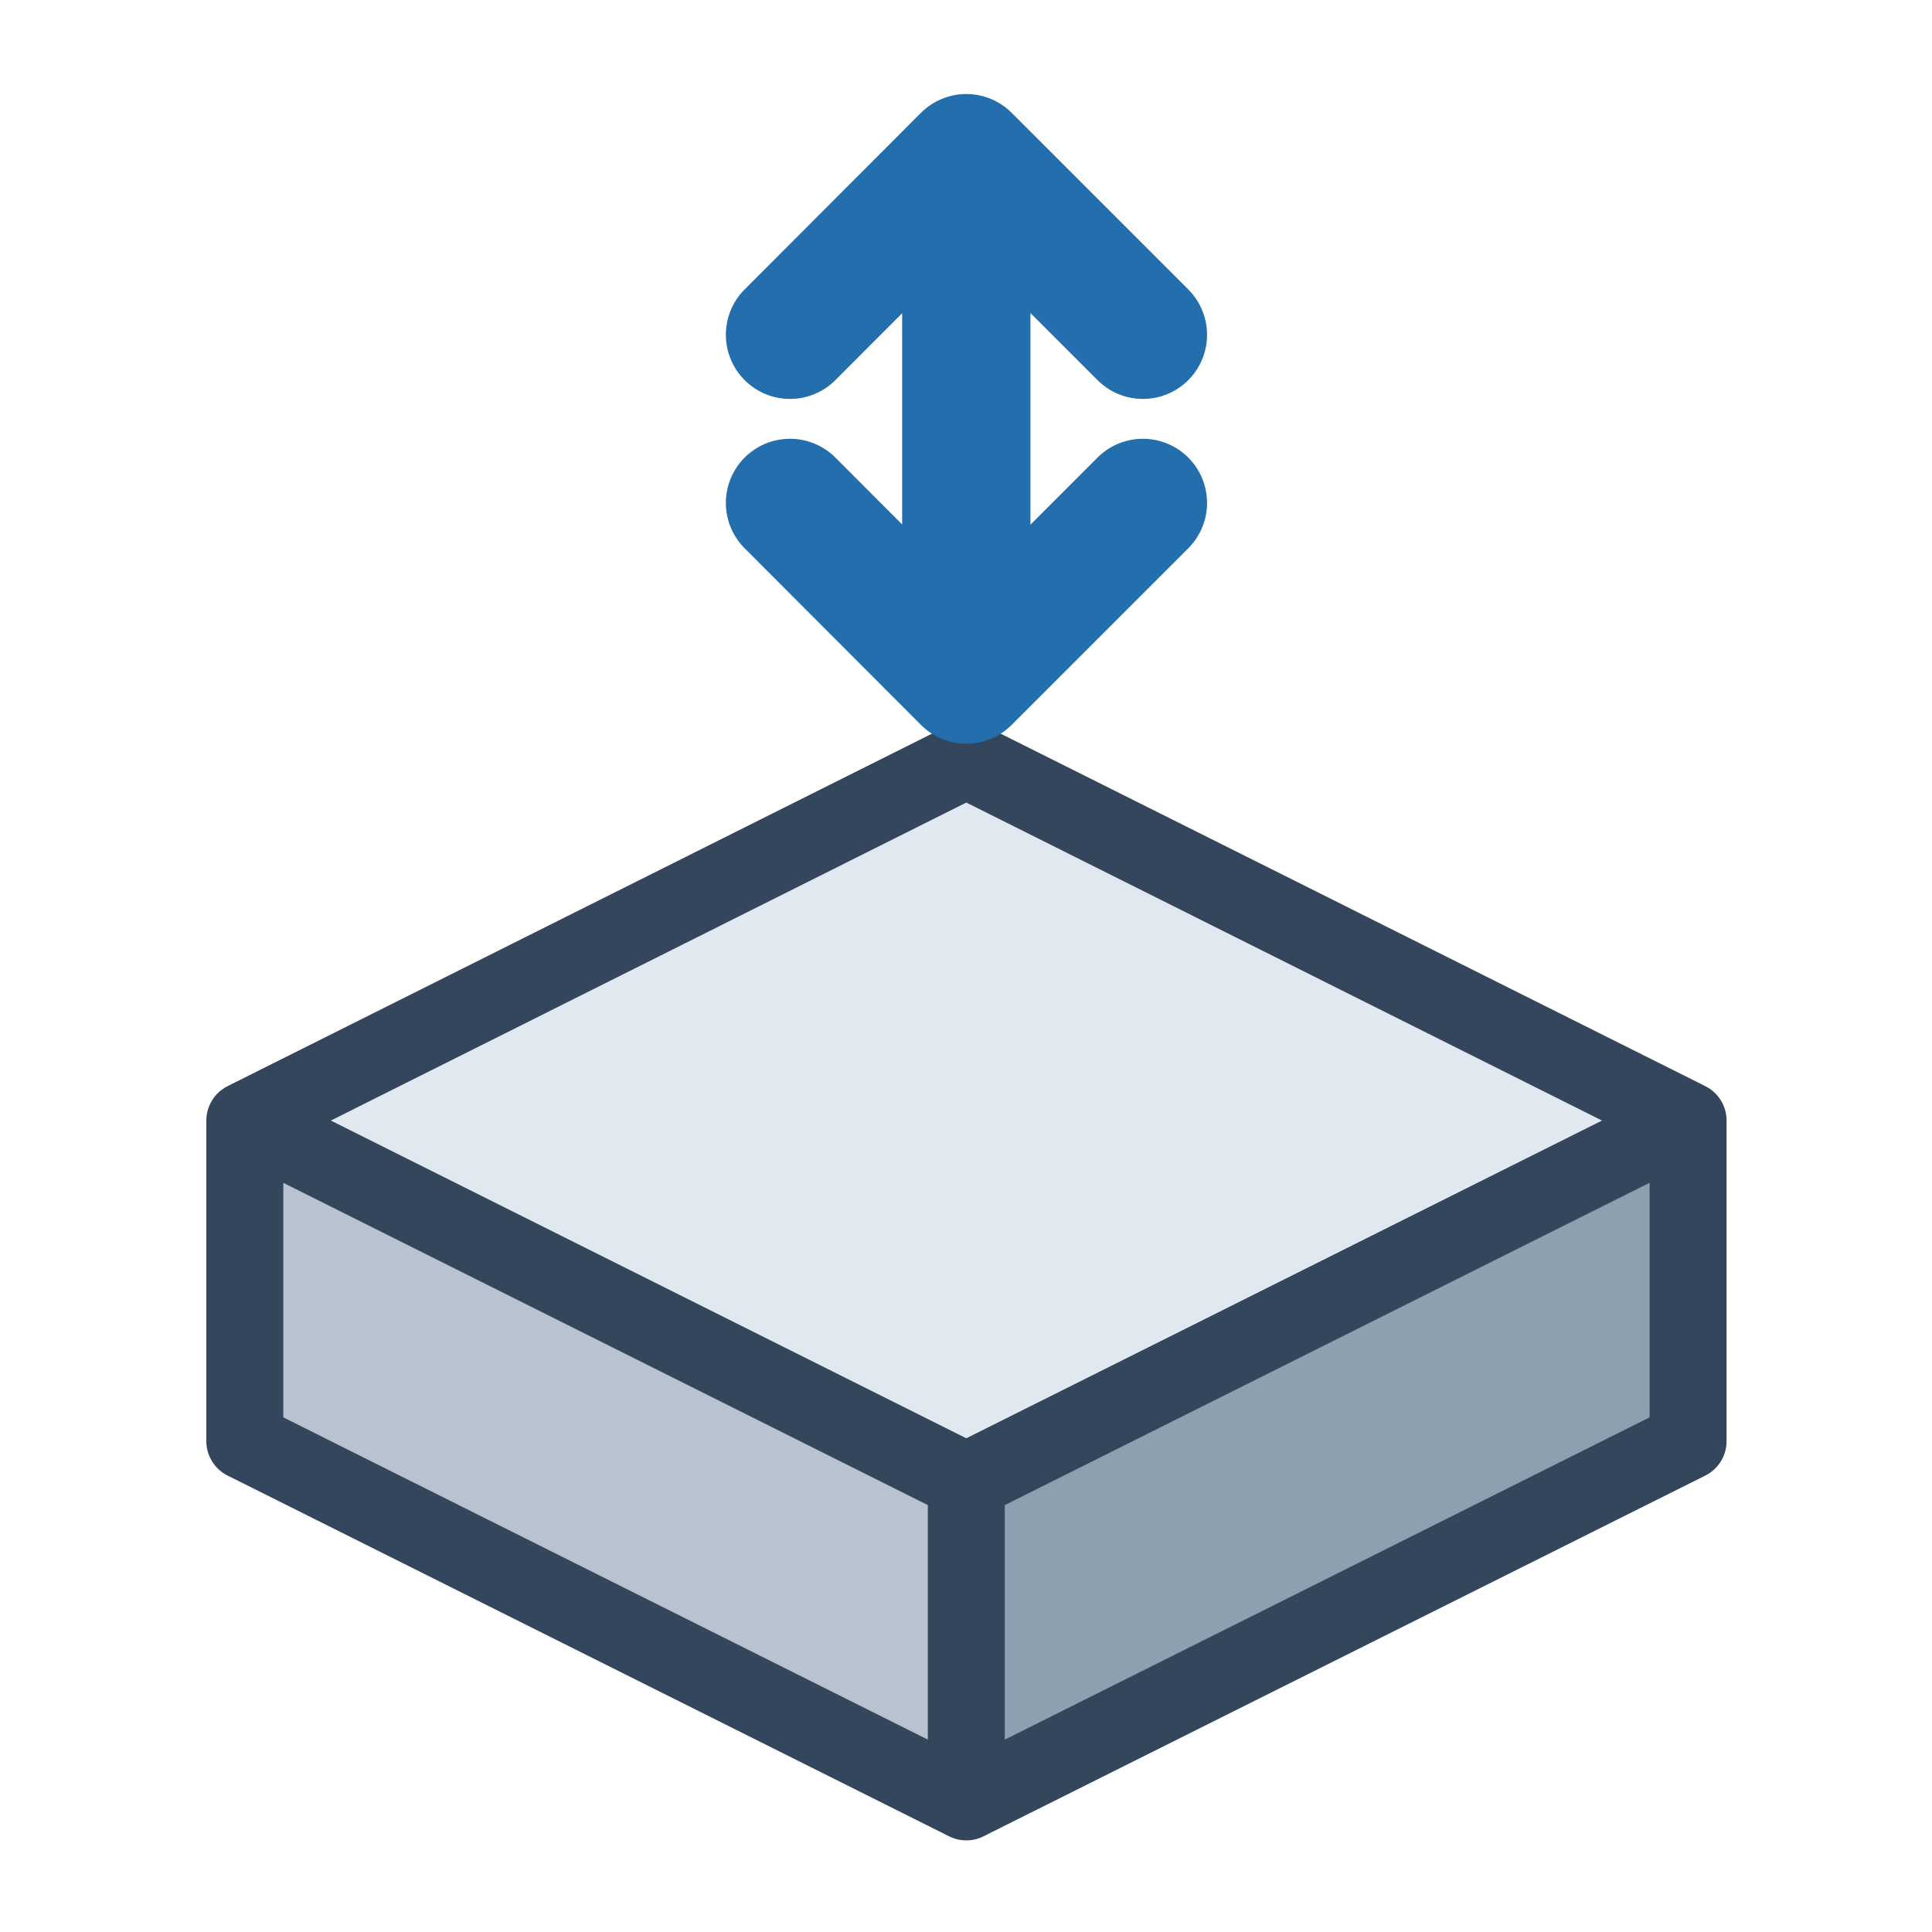
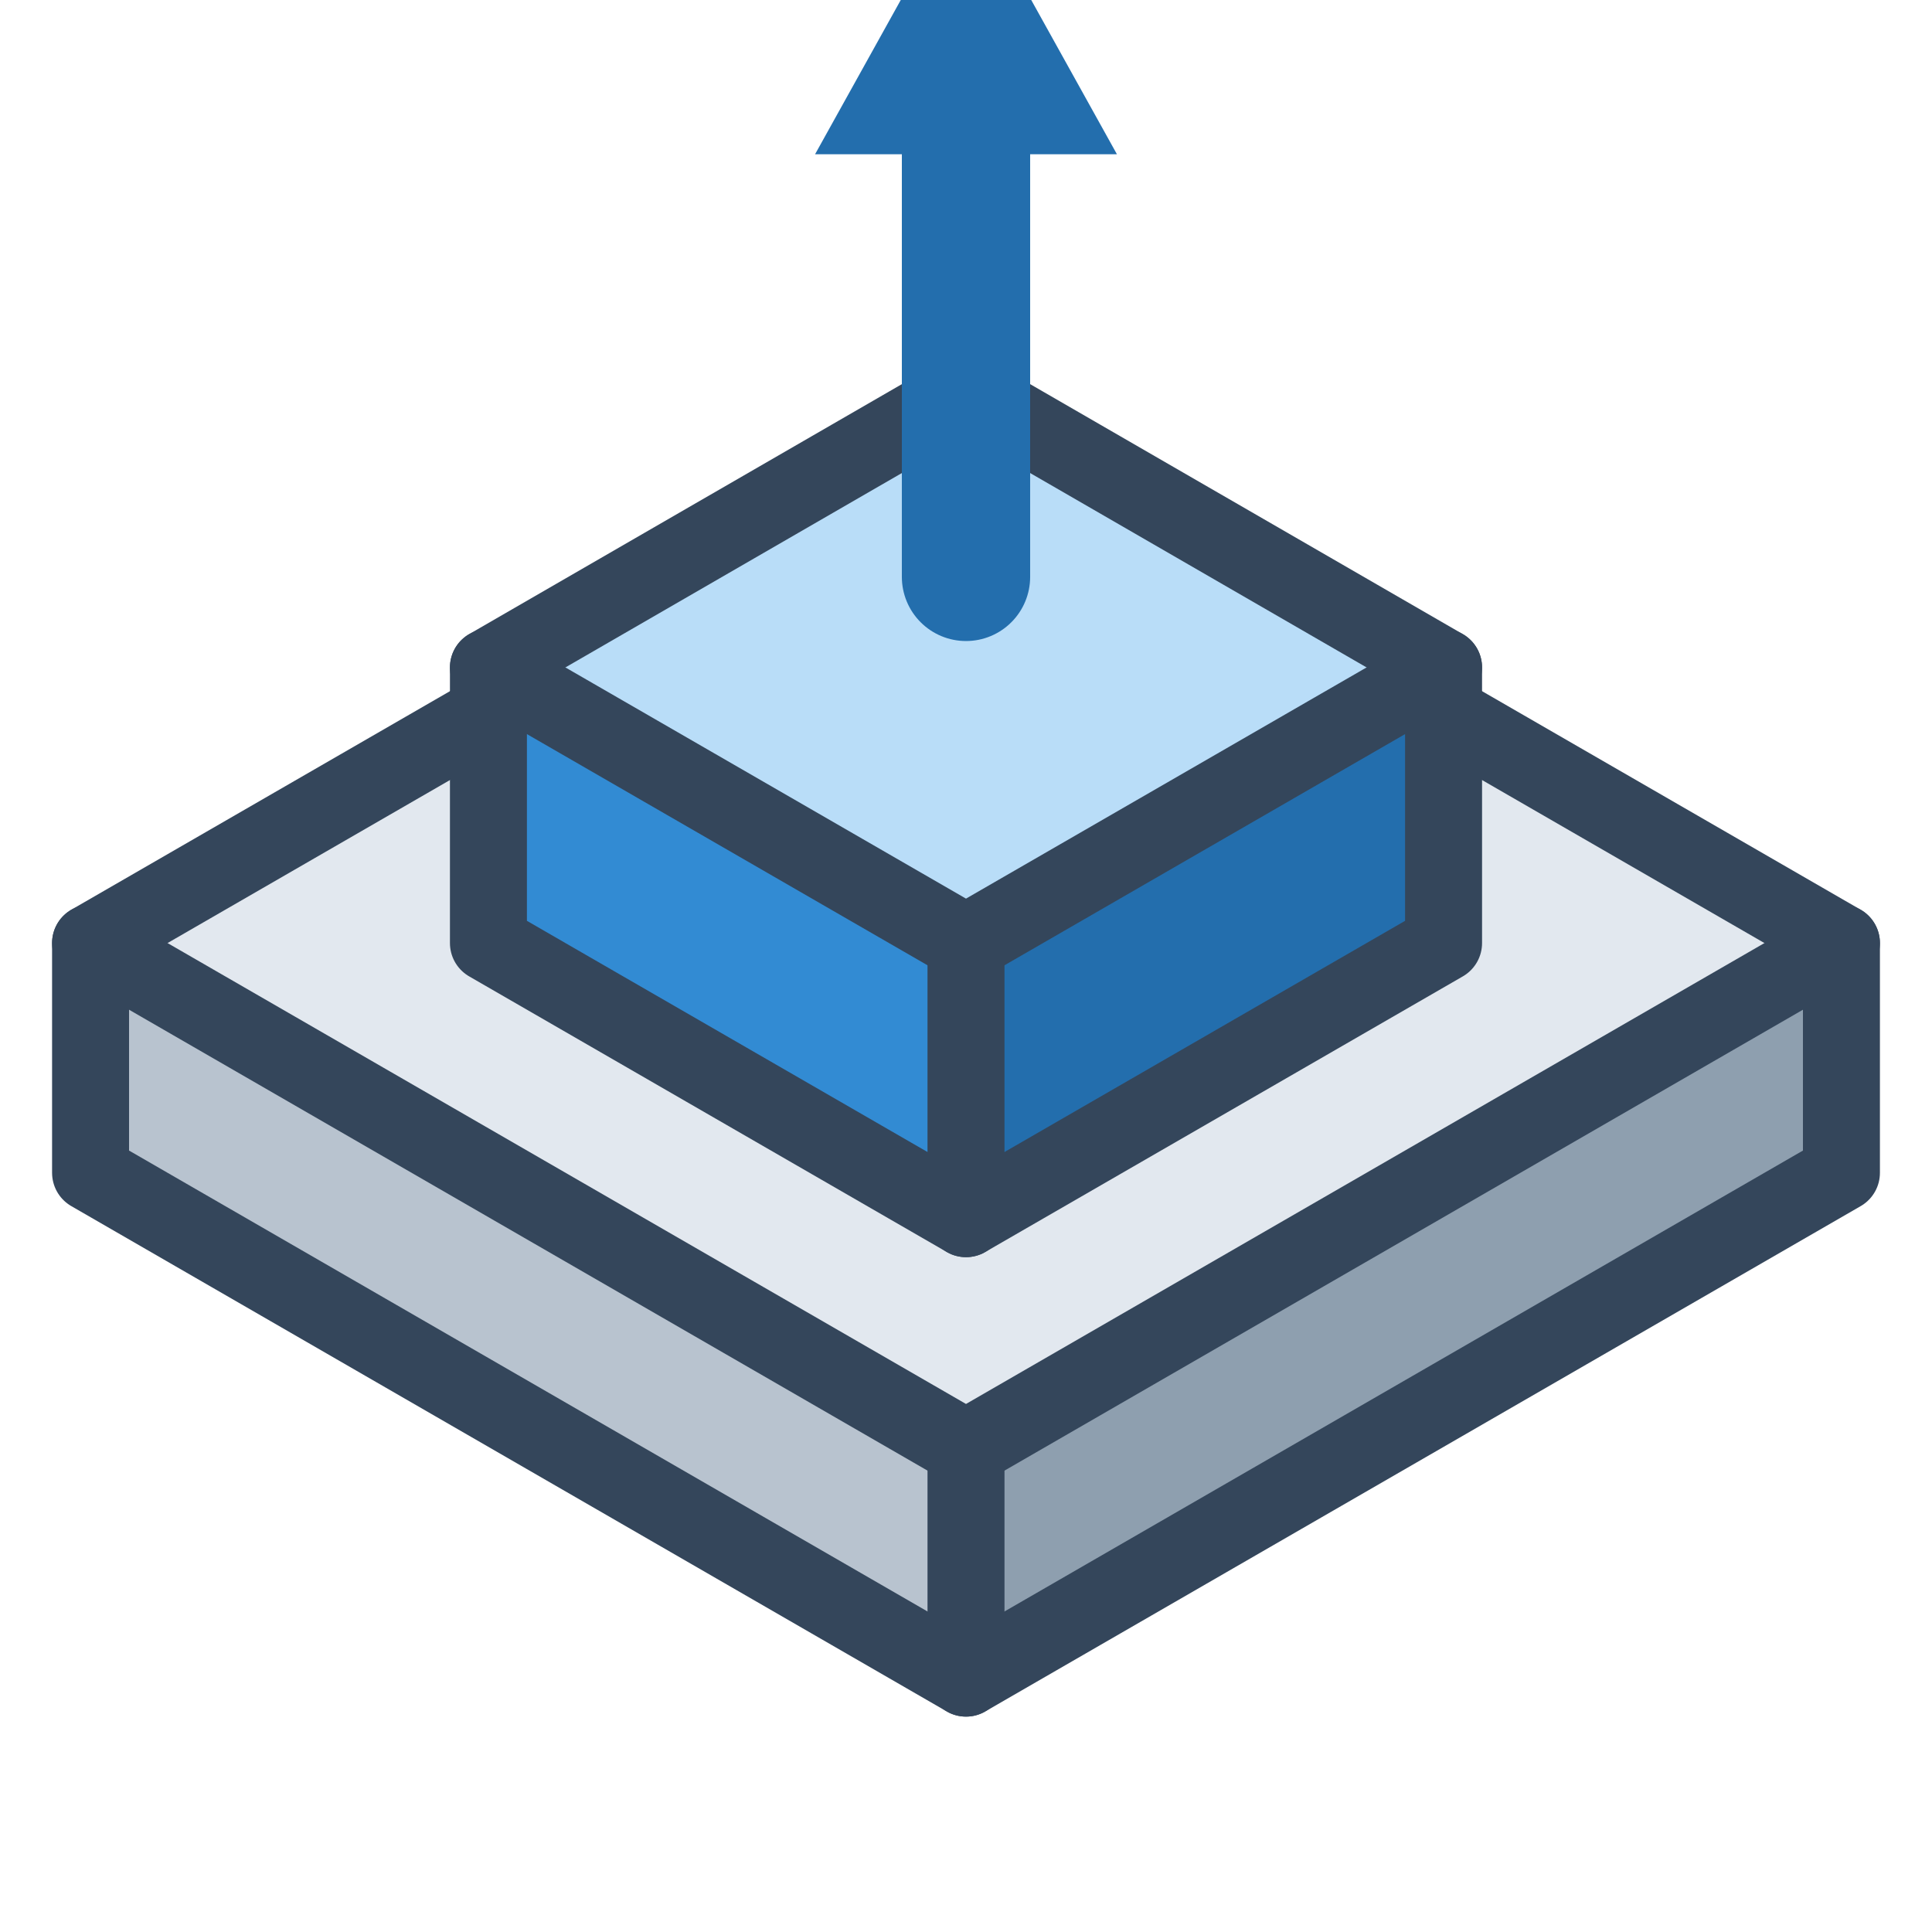
<svg xmlns="http://www.w3.org/2000/svg" viewBox="0 0 64 64">
-   <path d="M32.01 25.16L55.92 37.12L32.01 49.07L8.11 37.12Z" fill="#e2e8ef" />
-   <path d="M8.11 37.12L32.01 49.07L32.01 59.69L8.11 47.74Z" fill="#b8c3cf" />
-   <path d="M55.92 37.12L32.01 49.07L32.01 59.69L55.92 47.74Z" fill="#8e9faf" />
-   <path d="M32.01 25.16L55.92 37.12L55.92 47.74L32.01 59.69L8.11 47.74L8.11 37.12ZM8.11 37.12L32.01 49.07L55.92 37.12M32.01 49.07L32.01 59.69" fill="none" stroke="#34465b" stroke-width="2.55" stroke-linejoin="round" stroke-linecap="round" />
-   <path d="M32.01 5.24L32.01 22.51M26.17 11.09L32.01 5.24L37.86 11.09M26.17 16.66L32.01 22.51L37.86 16.66" fill="none" stroke="#236ead" stroke-width="4.25" stroke-linejoin="round" stroke-linecap="round" />
+   <path d="M3 31.24L32 47.98L32 55.59L3 38.85Z" fill="#b8c3cf" />
+   <path d="M61 31.24L32 47.98L32 55.59L61 38.85Z" fill="#8e9faf" />
+   <path d="M32 14.5L61 31.24L32 47.98L3 31.24Z" fill="#e2e8ef" />
+   <path d="M32 14.5L61 31.24L61 38.85L32 55.59L3 38.85L3 31.24Z" fill="none" stroke="#34465b" stroke-width="2.55" stroke-linejoin="round" stroke-linecap="round" />
+   <path d="M3 31.24L32 47.98L61 31.24" fill="none" stroke="#34465b" stroke-width="2.55" stroke-linejoin="round" stroke-linecap="round" />
+   <path d="M32 47.98L32 55.59" fill="none" stroke="#34465b" stroke-width="2.55" stroke-linejoin="round" stroke-linecap="round" />
+   <path d="M16.18 22.11L32 31.24L32 40.37L16.18 31.24Z" fill="#328bd3" />
+   <path d="M47.82 22.11L32 31.24L32 40.37L47.82 31.24Z" fill="#236ead" />
+   <path d="M32 12.97L47.82 22.11L32 31.24L16.18 22.11Z" fill="#b9ddf8" />
+   <path d="M32 12.97L47.82 22.11L47.82 31.24L32 40.37L16.18 31.24L16.18 22.11Z" fill="none" stroke="#34465b" stroke-width="2.55" stroke-linejoin="round" stroke-linecap="round" />
+   <path d="M16.18 22.11L32 31.24L47.82 22.11" fill="none" stroke="#34465b" stroke-width="2.55" stroke-linejoin="round" stroke-linecap="round" />
+   <path d="M32 31.24L32 40.37" fill="none" stroke="#34465b" stroke-width="2.55" stroke-linejoin="round" stroke-linecap="round" />
+   <path d="M32 4.11L32 19.11" fill="none" stroke="#236ead" stroke-width="4.25" stroke-linejoin="round" stroke-linecap="round" />
+   <path d="M32 -3.89L37 5.11L27 5.11Z" fill="#236ead" />
</svg>
